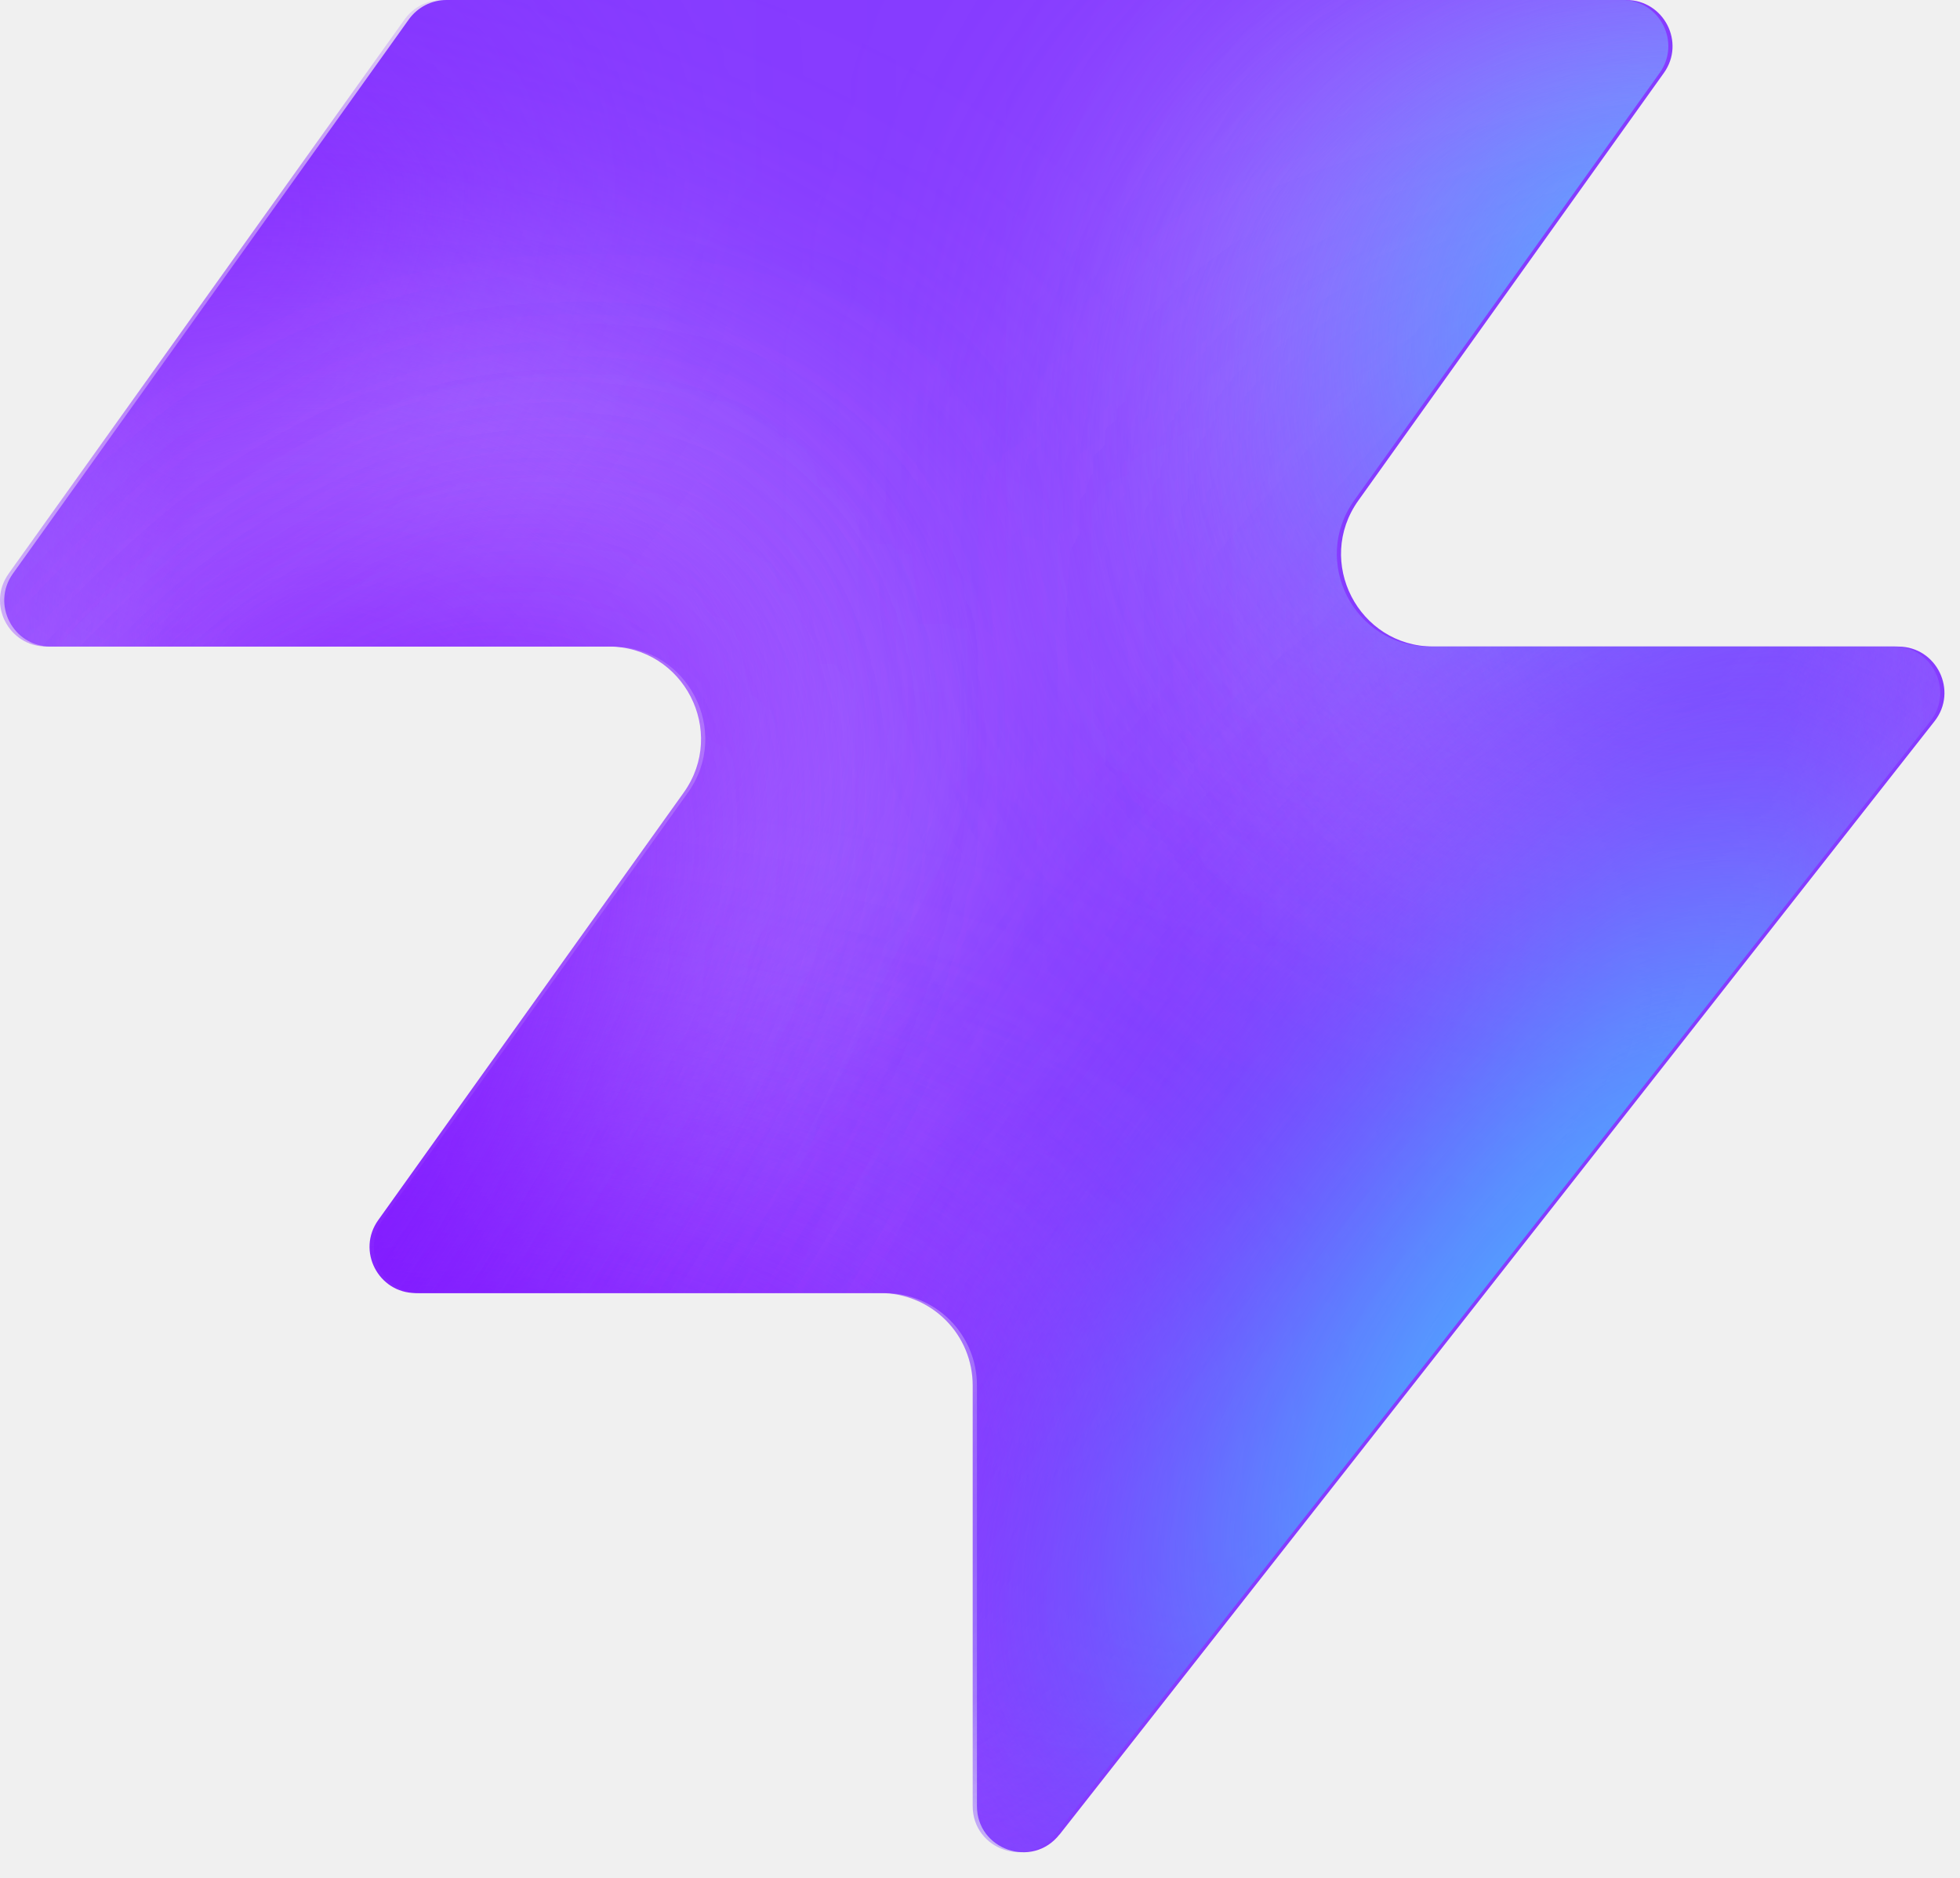
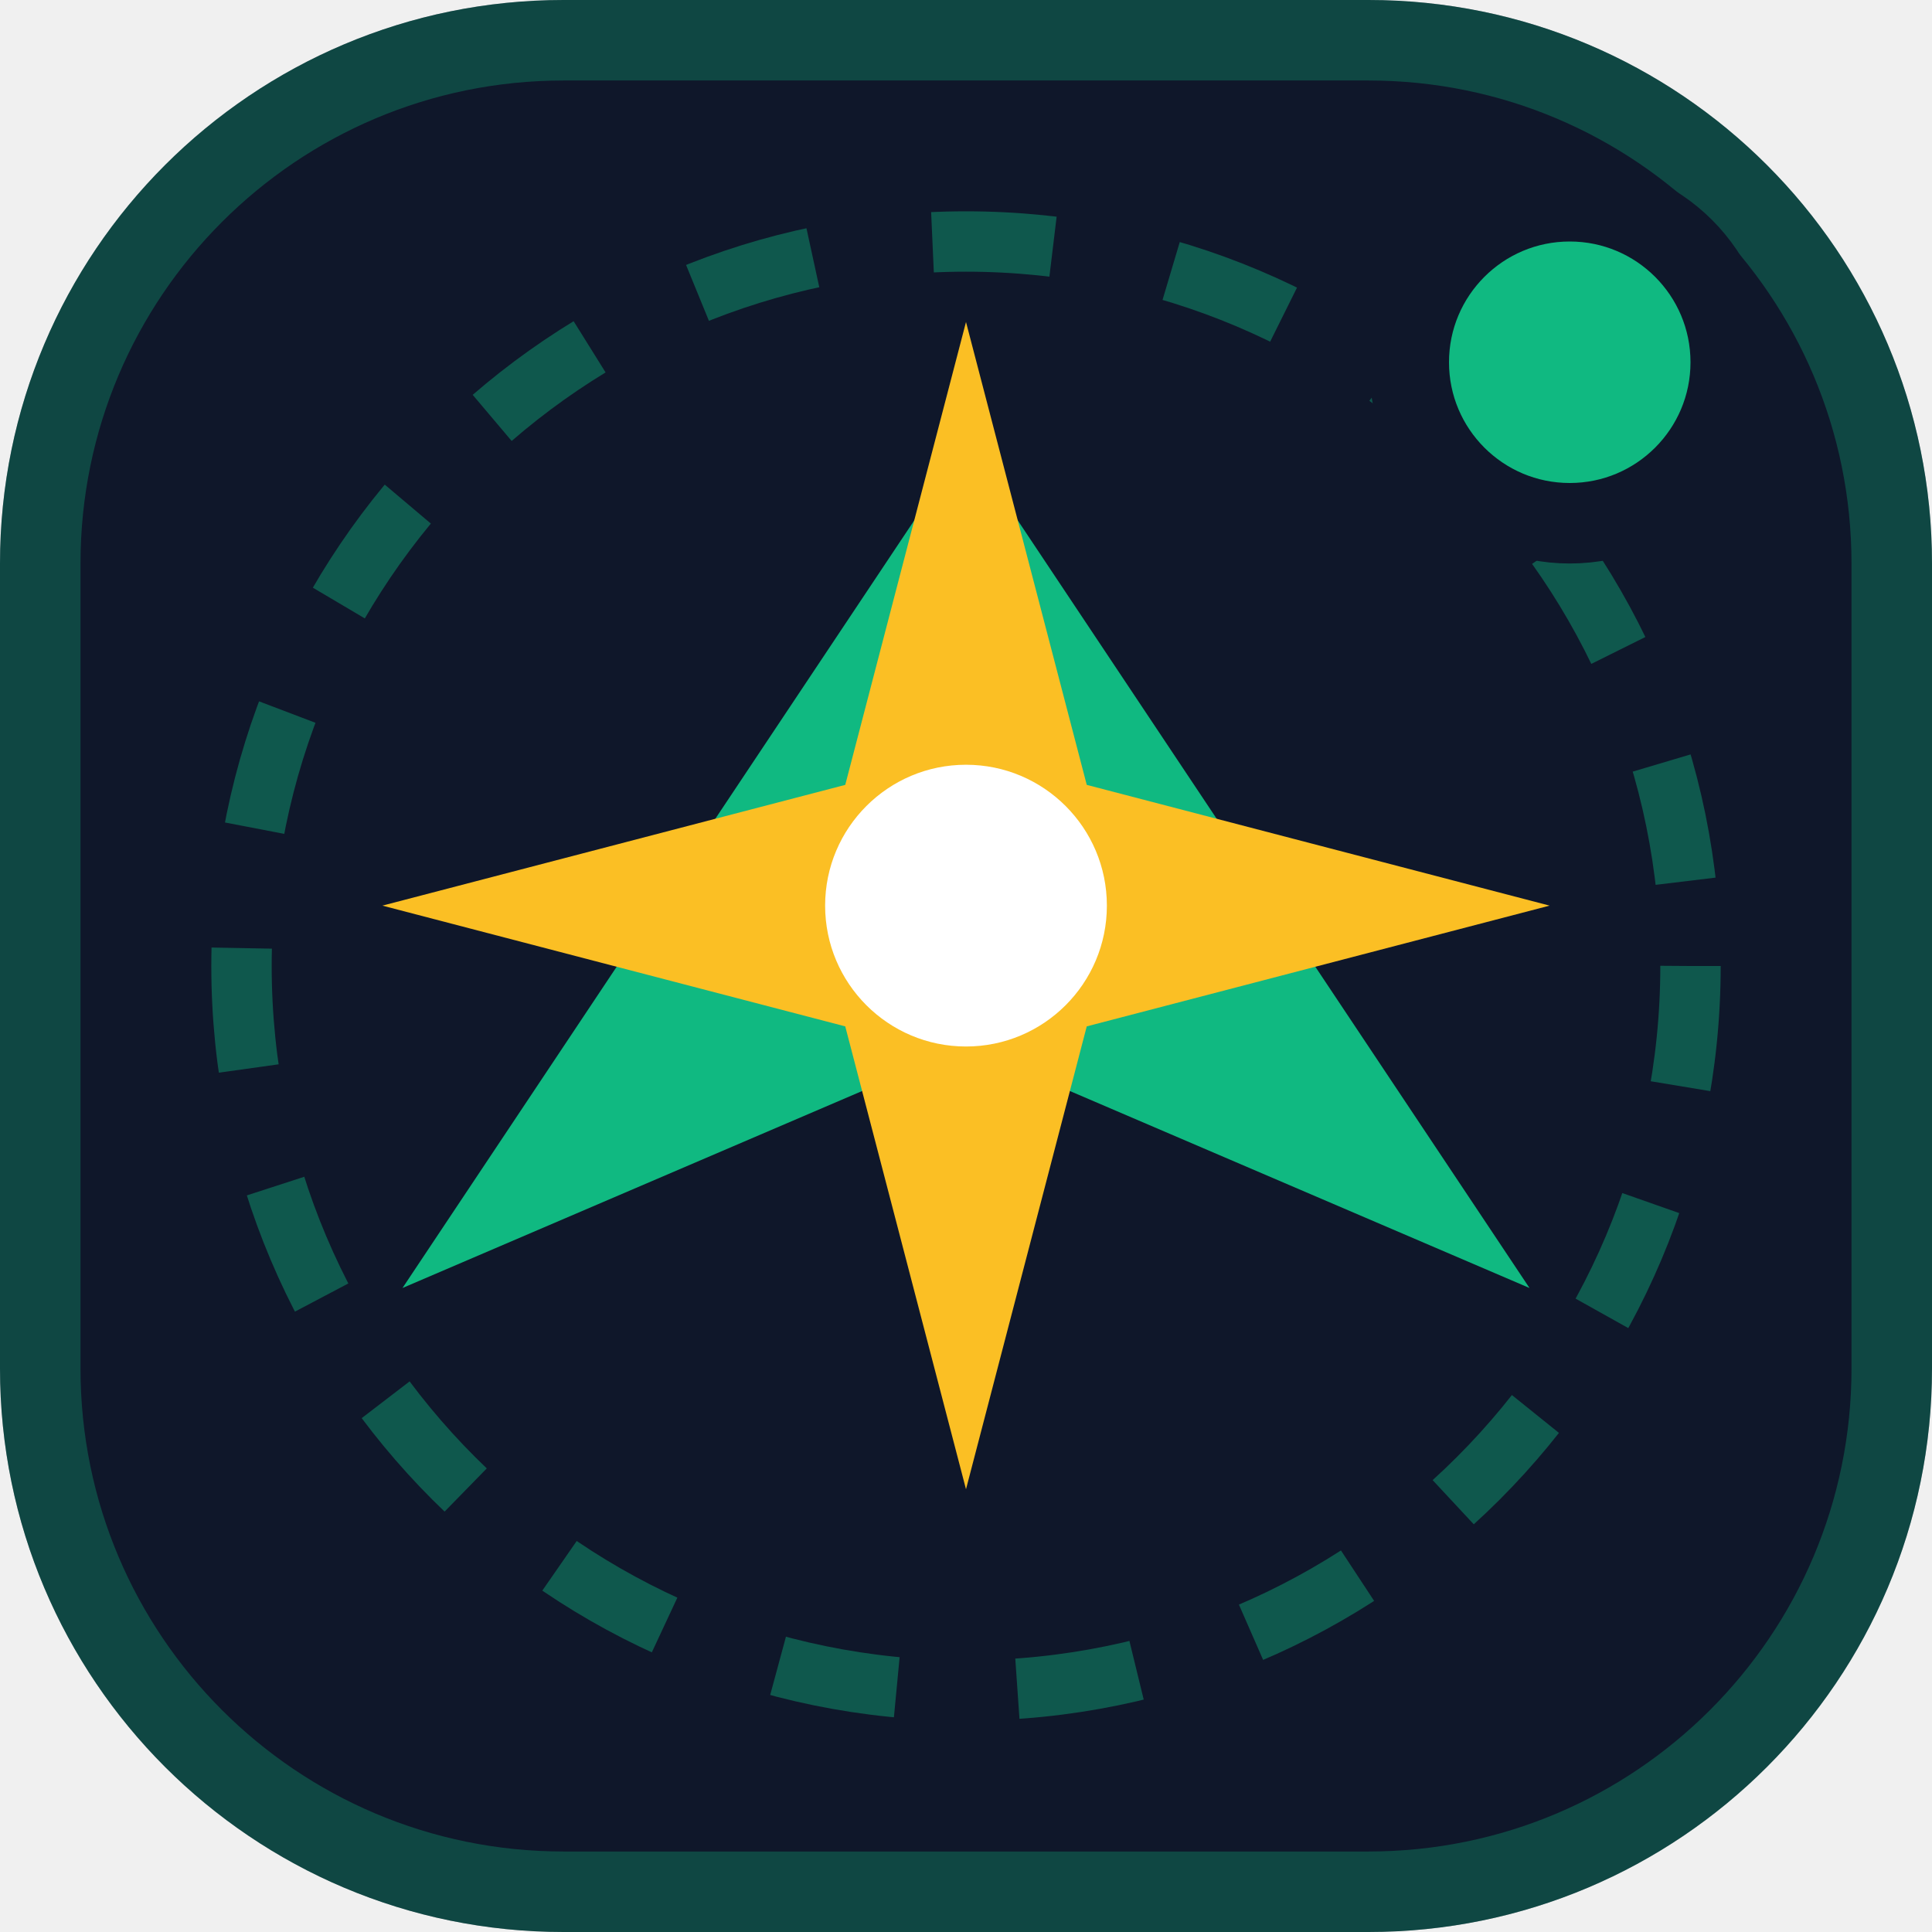
- <svg xmlns="http://www.w3.org/2000/svg" width="48" height="46" fill="none" viewBox="0 0 48 46">
-   <path fill="#863bff" d="M25.946 44.938c-.664.845-2.021.375-2.021-.698V33.937a2.26 2.26 0 0 0-2.262-2.262H10.287c-.92 0-1.456-1.04-.92-1.788l7.48-10.471c1.07-1.497 0-3.578-1.842-3.578H1.237c-.92 0-1.456-1.04-.92-1.788L10.013.474c.214-.297.556-.474.92-.474h28.894c.92 0 1.456 1.04.92 1.788l-7.48 10.471c-1.07 1.498 0 3.579 1.842 3.579h11.377c.943 0 1.473 1.088.89 1.83L25.947 44.94z" style="fill:#863bff;fill:color(display-p3 .525 .23 1);fill-opacity:1" />
-   <mask id="a" width="48" height="46" x="0" y="0" maskUnits="userSpaceOnUse" style="mask-type:alpha">
-     <path fill="#000" d="M25.842 44.938c-.664.844-2.021.375-2.021-.698V33.937a2.26 2.26 0 0 0-2.262-2.262H10.183c-.92 0-1.456-1.04-.92-1.788l7.48-10.471c1.07-1.498 0-3.579-1.842-3.579H1.133c-.92 0-1.456-1.04-.92-1.787L9.91.473c.214-.297.556-.474.92-.474h28.894c.92 0 1.456 1.04.92 1.788l-7.48 10.471c-1.07 1.498 0 3.578 1.842 3.578h11.377c.943 0 1.473 1.088.89 1.832L25.843 44.94z" style="fill:#000;fill-opacity:1" />
-   </mask>
-   <g mask="url(#a)">
-     <g filter="url(#b)">
-       <ellipse cx="5.508" cy="14.704" fill="#ede6ff" rx="5.508" ry="14.704" style="fill:#ede6ff;fill:color(display-p3 .927 .903 1);fill-opacity:1" transform="matrix(.00324 1 1 -.00324 -4.47 31.516)" />
-     </g>
-     <g filter="url(#c)">
-       <ellipse cx="10.399" cy="29.851" fill="#ede6ff" rx="10.399" ry="29.851" style="fill:#ede6ff;fill:color(display-p3 .927 .903 1);fill-opacity:1" transform="matrix(.00324 1 1 -.00324 -39.328 7.883)" />
-     </g>
-     <g filter="url(#d)">
-       <ellipse cx="5.508" cy="30.487" fill="#7e14ff" rx="5.508" ry="30.487" style="fill:#7e14ff;fill:color(display-p3 .492 .077 1);fill-opacity:1" transform="rotate(89.814 -25.913 -14.639)scale(1 -1)" />
-     </g>
-     <g filter="url(#e)">
-       <ellipse cx="5.508" cy="30.599" fill="#7e14ff" rx="5.508" ry="30.599" style="fill:#7e14ff;fill:color(display-p3 .492 .077 1);fill-opacity:1" transform="rotate(89.814 -32.644 -3.334)scale(1 -1)" />
-     </g>
-     <g filter="url(#f)">
-       <ellipse cx="5.508" cy="30.599" fill="#7e14ff" rx="5.508" ry="30.599" style="fill:#7e14ff;fill:color(display-p3 .492 .077 1);fill-opacity:1" transform="matrix(.00324 1 1 -.00324 -34.34 30.47)" />
-     </g>
-     <g filter="url(#g)">
-       <ellipse cx="14.072" cy="22.078" fill="#ede6ff" rx="14.072" ry="22.078" style="fill:#ede6ff;fill:color(display-p3 .927 .903 1);fill-opacity:1" transform="rotate(93.35 24.506 48.493)scale(-1 1)" />
-     </g>
-     <g filter="url(#h)">
-       <ellipse cx="3.47" cy="21.501" fill="#7e14ff" rx="3.47" ry="21.501" style="fill:#7e14ff;fill:color(display-p3 .492 .077 1);fill-opacity:1" transform="rotate(89.009 28.708 47.59)scale(-1 1)" />
-     </g>
-     <g filter="url(#i)">
-       <ellipse cx="3.47" cy="21.501" fill="#7e14ff" rx="3.47" ry="21.501" style="fill:#7e14ff;fill:color(display-p3 .492 .077 1);fill-opacity:1" transform="rotate(89.009 28.708 47.59)scale(-1 1)" />
-     </g>
-     <g filter="url(#j)">
-       <ellipse cx=".387" cy="8.972" fill="#7e14ff" rx="4.407" ry="29.108" style="fill:#7e14ff;fill:color(display-p3 .492 .077 1);fill-opacity:1" transform="rotate(39.51 .387 8.972)" />
-     </g>
-     <g filter="url(#k)">
-       <ellipse cx="47.523" cy="-6.092" fill="#7e14ff" rx="4.407" ry="29.108" style="fill:#7e14ff;fill:color(display-p3 .492 .077 1);fill-opacity:1" transform="rotate(37.892 47.523 -6.092)" />
-     </g>
-     <g filter="url(#l)">
-       <ellipse cx="41.412" cy="6.333" fill="#47bfff" rx="5.971" ry="9.665" style="fill:#47bfff;fill:color(display-p3 .28 .748 1);fill-opacity:1" transform="rotate(37.892 41.412 6.333)" />
-     </g>
-     <g filter="url(#m)">
-       <ellipse cx="-1.879" cy="38.332" fill="#7e14ff" rx="4.407" ry="29.108" style="fill:#7e14ff;fill:color(display-p3 .492 .077 1);fill-opacity:1" transform="rotate(37.892 -1.88 38.332)" />
-     </g>
-     <g filter="url(#n)">
-       <ellipse cx="-1.879" cy="38.332" fill="#7e14ff" rx="4.407" ry="29.108" style="fill:#7e14ff;fill:color(display-p3 .492 .077 1);fill-opacity:1" transform="rotate(37.892 -1.88 38.332)" />
-     </g>
-     <g filter="url(#o)">
-       <ellipse cx="35.651" cy="29.907" fill="#7e14ff" rx="4.407" ry="29.108" style="fill:#7e14ff;fill:color(display-p3 .492 .077 1);fill-opacity:1" transform="rotate(37.892 35.651 29.907)" />
-     </g>
-     <g filter="url(#p)">
-       <ellipse cx="38.418" cy="32.4" fill="#47bfff" rx="5.971" ry="15.297" style="fill:#47bfff;fill:color(display-p3 .28 .748 1);fill-opacity:1" transform="rotate(37.892 38.418 32.4)" />
-     </g>
-   </g>
-   <defs>
-     <filter id="b" width="60.045" height="41.654" x="-19.77" y="16.149" color-interpolation-filters="sRGB" filterUnits="userSpaceOnUse">
-       <feFlood flood-opacity="0" result="BackgroundImageFix" />
-       <feBlend in="SourceGraphic" in2="BackgroundImageFix" result="shape" />
-       <feGaussianBlur result="effect1_foregroundBlur_2002_17158" stdDeviation="7.659" />
-     </filter>
-     <filter id="c" width="90.34" height="51.437" x="-54.613" y="-7.533" color-interpolation-filters="sRGB" filterUnits="userSpaceOnUse">
-       <feFlood flood-opacity="0" result="BackgroundImageFix" />
-       <feBlend in="SourceGraphic" in2="BackgroundImageFix" result="shape" />
-       <feGaussianBlur result="effect1_foregroundBlur_2002_17158" stdDeviation="7.659" />
-     </filter>
-     <filter id="d" width="79.355" height="29.4" x="-49.64" y="2.03" color-interpolation-filters="sRGB" filterUnits="userSpaceOnUse">
-       <feFlood flood-opacity="0" result="BackgroundImageFix" />
-       <feBlend in="SourceGraphic" in2="BackgroundImageFix" result="shape" />
-       <feGaussianBlur result="effect1_foregroundBlur_2002_17158" stdDeviation="4.596" />
-     </filter>
-     <filter id="e" width="79.579" height="29.4" x="-45.045" y="20.029" color-interpolation-filters="sRGB" filterUnits="userSpaceOnUse">
-       <feFlood flood-opacity="0" result="BackgroundImageFix" />
-       <feBlend in="SourceGraphic" in2="BackgroundImageFix" result="shape" />
-       <feGaussianBlur result="effect1_foregroundBlur_2002_17158" stdDeviation="4.596" />
-     </filter>
-     <filter id="f" width="79.579" height="29.4" x="-43.513" y="21.178" color-interpolation-filters="sRGB" filterUnits="userSpaceOnUse">
-       <feFlood flood-opacity="0" result="BackgroundImageFix" />
-       <feBlend in="SourceGraphic" in2="BackgroundImageFix" result="shape" />
-       <feGaussianBlur result="effect1_foregroundBlur_2002_17158" stdDeviation="4.596" />
-     </filter>
-     <filter id="g" width="74.749" height="58.852" x="15.756" y="-17.901" color-interpolation-filters="sRGB" filterUnits="userSpaceOnUse">
-       <feFlood flood-opacity="0" result="BackgroundImageFix" />
-       <feBlend in="SourceGraphic" in2="BackgroundImageFix" result="shape" />
-       <feGaussianBlur result="effect1_foregroundBlur_2002_17158" stdDeviation="7.659" />
-     </filter>
-     <filter id="h" width="61.377" height="25.362" x="23.548" y="2.284" color-interpolation-filters="sRGB" filterUnits="userSpaceOnUse">
-       <feFlood flood-opacity="0" result="BackgroundImageFix" />
-       <feBlend in="SourceGraphic" in2="BackgroundImageFix" result="shape" />
-       <feGaussianBlur result="effect1_foregroundBlur_2002_17158" stdDeviation="4.596" />
-     </filter>
-     <filter id="i" width="61.377" height="25.362" x="23.548" y="2.284" color-interpolation-filters="sRGB" filterUnits="userSpaceOnUse">
-       <feFlood flood-opacity="0" result="BackgroundImageFix" />
-       <feBlend in="SourceGraphic" in2="BackgroundImageFix" result="shape" />
-       <feGaussianBlur result="effect1_foregroundBlur_2002_17158" stdDeviation="4.596" />
-     </filter>
-     <filter id="j" width="56.045" height="63.649" x="-27.636" y="-22.853" color-interpolation-filters="sRGB" filterUnits="userSpaceOnUse">
-       <feFlood flood-opacity="0" result="BackgroundImageFix" />
-       <feBlend in="SourceGraphic" in2="BackgroundImageFix" result="shape" />
-       <feGaussianBlur result="effect1_foregroundBlur_2002_17158" stdDeviation="4.596" />
-     </filter>
-     <filter id="k" width="54.814" height="64.646" x="20.116" y="-38.415" color-interpolation-filters="sRGB" filterUnits="userSpaceOnUse">
-       <feFlood flood-opacity="0" result="BackgroundImageFix" />
-       <feBlend in="SourceGraphic" in2="BackgroundImageFix" result="shape" />
-       <feGaussianBlur result="effect1_foregroundBlur_2002_17158" stdDeviation="4.596" />
-     </filter>
-     <filter id="l" width="33.541" height="35.313" x="24.641" y="-11.323" color-interpolation-filters="sRGB" filterUnits="userSpaceOnUse">
-       <feFlood flood-opacity="0" result="BackgroundImageFix" />
-       <feBlend in="SourceGraphic" in2="BackgroundImageFix" result="shape" />
-       <feGaussianBlur result="effect1_foregroundBlur_2002_17158" stdDeviation="4.596" />
-     </filter>
-     <filter id="m" width="54.814" height="64.646" x="-29.286" y="6.009" color-interpolation-filters="sRGB" filterUnits="userSpaceOnUse">
-       <feFlood flood-opacity="0" result="BackgroundImageFix" />
-       <feBlend in="SourceGraphic" in2="BackgroundImageFix" result="shape" />
-       <feGaussianBlur result="effect1_foregroundBlur_2002_17158" stdDeviation="4.596" />
-     </filter>
-     <filter id="n" width="54.814" height="64.646" x="-29.286" y="6.009" color-interpolation-filters="sRGB" filterUnits="userSpaceOnUse">
-       <feFlood flood-opacity="0" result="BackgroundImageFix" />
-       <feBlend in="SourceGraphic" in2="BackgroundImageFix" result="shape" />
-       <feGaussianBlur result="effect1_foregroundBlur_2002_17158" stdDeviation="4.596" />
-     </filter>
-     <filter id="o" width="54.814" height="64.646" x="8.244" y="-2.416" color-interpolation-filters="sRGB" filterUnits="userSpaceOnUse">
-       <feFlood flood-opacity="0" result="BackgroundImageFix" />
-       <feBlend in="SourceGraphic" in2="BackgroundImageFix" result="shape" />
-       <feGaussianBlur result="effect1_foregroundBlur_2002_17158" stdDeviation="4.596" />
-     </filter>
-     <filter id="p" width="39.409" height="43.623" x="18.713" y="10.588" color-interpolation-filters="sRGB" filterUnits="userSpaceOnUse">
-       <feFlood flood-opacity="0" result="BackgroundImageFix" />
-       <feBlend in="SourceGraphic" in2="BackgroundImageFix" result="shape" />
-       <feGaussianBlur result="effect1_foregroundBlur_2002_17158" stdDeviation="4.596" />
-     </filter>
-   </defs>
+ <svg xmlns="http://www.w3.org/2000/svg" viewBox="0 0 48 48" fill="none">
+   <rect width="48" height="48" rx="14" fill="#0F172A" />
+   <rect x="1" y="1" width="46" height="46" rx="13" stroke="#10B981" stroke-opacity="0.3" stroke-width="2" />
+   <circle cx="24" cy="24" r="18" stroke="#10B981" stroke-width="1.5" stroke-dasharray="3 3" opacity="0.4" />
+   <path d="M10 32L24 11L38 32L24 26L10 32Z" fill="#10B981" />
+   <path d="M24 8L27 19.5L38.5 22.5L27 25.5L24 37L21 25.5L9.5 22.5L21 19.5L24 8Z" fill="#FBBF24" />
+   <circle cx="24" cy="22.5" r="3.5" fill="#FFFFFF" />
+   <circle cx="39" cy="9" r="4" fill="#10B981" stroke="#0F172A" stroke-width="2" />
</svg>
